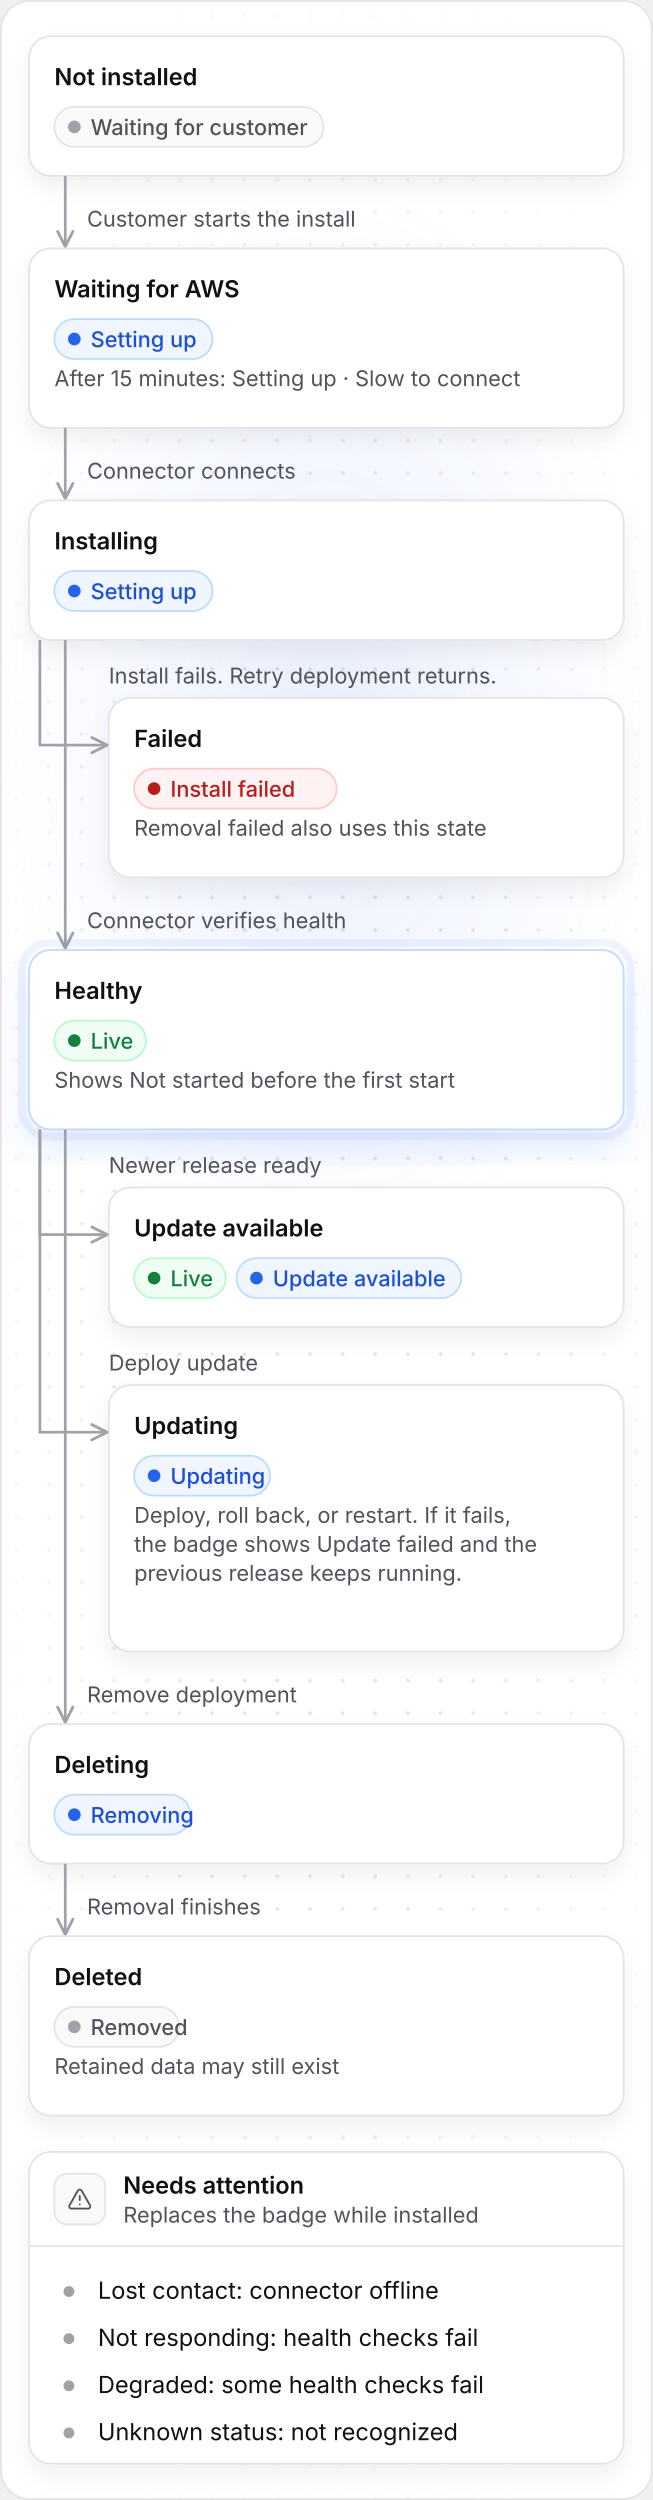
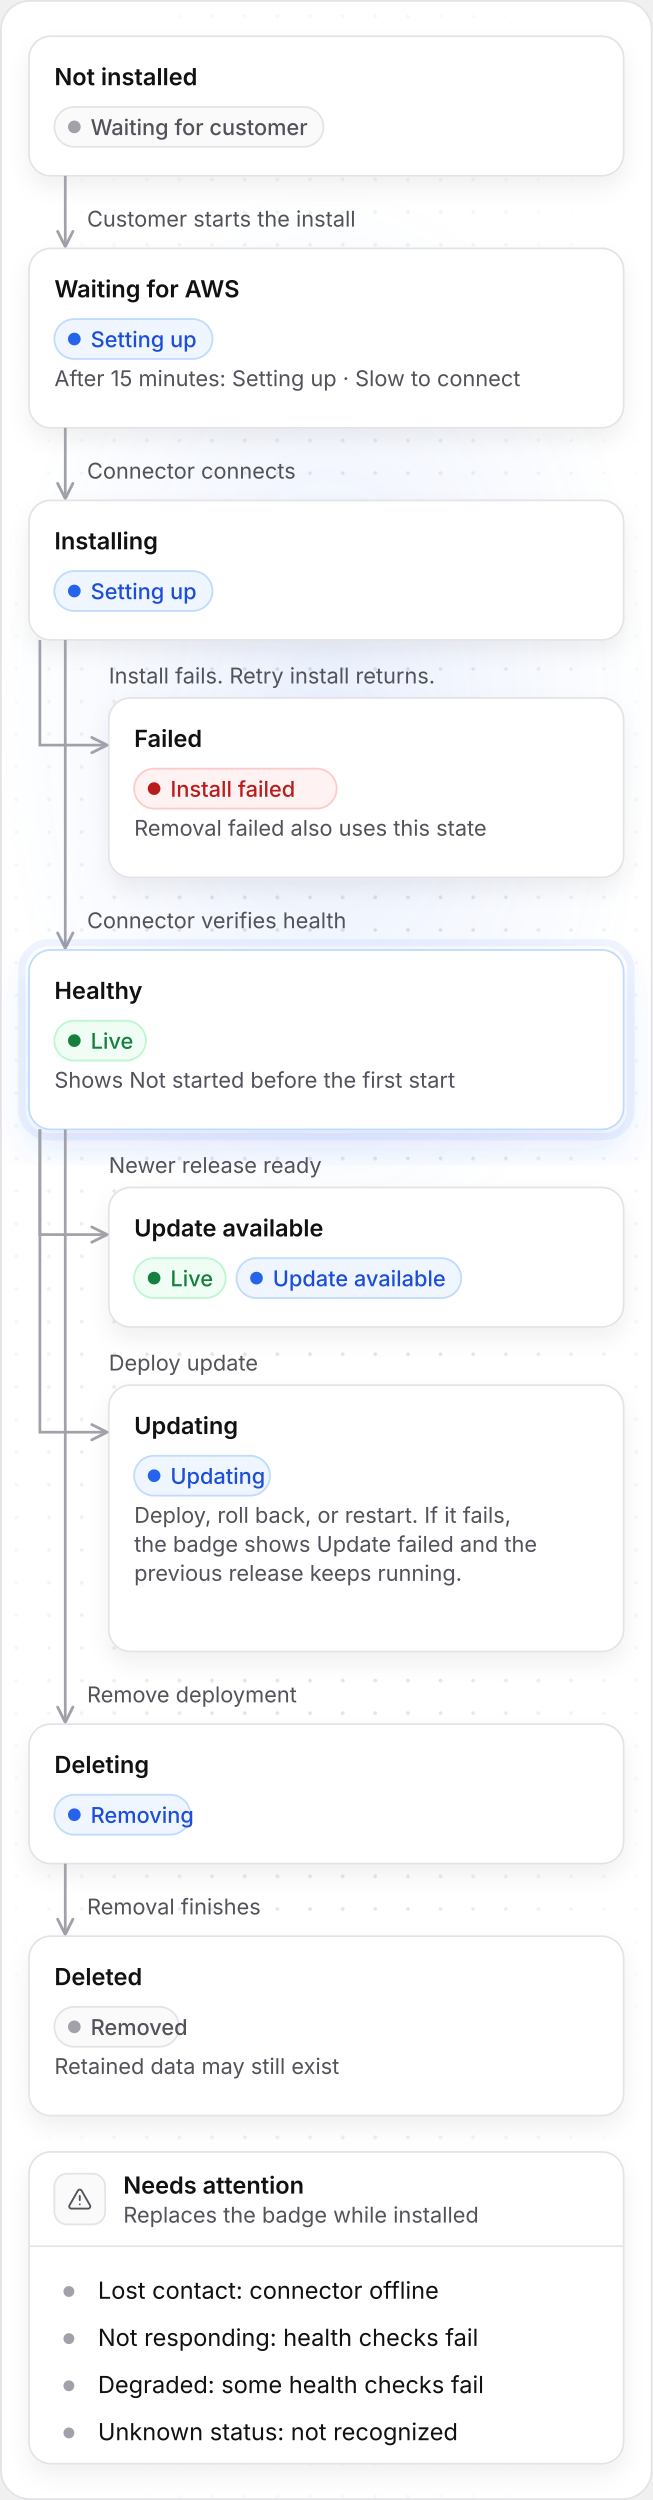
<svg xmlns="http://www.w3.org/2000/svg" width="360" height="1379" viewBox="0 0 360 1379" role="img" aria-labelledby="title desc">
  <defs>
    <style>
      text { font-family: Inter, "Inter Variable", ui-sans-serif, system-ui, -apple-system, "Segoe UI", sans-serif; fill: #111111; }
      .title { font-size: 13px; font-weight: 600; }
      .heading { font-size: 15px; font-weight: 600; letter-spacing: -0.01em; }
      .body { font-size: 13px; fill: #111111; }
      .label { font-size: 12px; font-weight: 600; fill: #52525B; }
      .note { font-size: 12px; fill: #52525B; }
      .badge { font-size: 12px; font-weight: 500; }
      .num { font-size: 12px; font-weight: 600; fill: #FFFFFF; }
      .mono { font-family: ui-monospace, SFMono-Regular, Menlo, Consolas, "Liberation Mono", monospace; font-size: 12px; fill: #71717A; }
      .mono-dark { font-family: ui-monospace, SFMono-Regular, Menlo, Consolas, "Liberation Mono", monospace; font-size: 12px; fill: #111111; }
      .mono-brand { font-family: ui-monospace, SFMono-Regular, Menlo, Consolas, "Liberation Mono", monospace; font-size: 12px; fill: #1D4ED8; }
      .boundary { fill: none; stroke: #A1A1AA; stroke-width: 1; stroke-dasharray: 5 4; }
      .tag { fill: #FFFFFF; stroke: #E4E4E7; }
      .band { fill: #FAFAFA; stroke: #E4E4E7; }
      .tile { fill: #FFFFFF; stroke: #E4E4E7; }
      .tile-optional { fill: #FFFFFF; stroke: #A1A1AA; stroke-dasharray: 4 3; }
      .icon-tile { fill: #FAFAFA; stroke: #E4E4E7; }
      .icon { fill: none; stroke: #52525B; stroke-width: 1.75; stroke-linecap: round; stroke-linejoin: round; }
      .track { fill: none; stroke: #A1A1AA; stroke-width: 1.5; }
      .track-dashed { fill: none; stroke: #A1A1AA; stroke-width: 1.5; stroke-dasharray: 4 4; }
      .beam { fill: none; stroke: #2563EB; stroke-width: 1.5; }
      .port { fill: #FFFFFF; stroke: #A1A1AA; stroke-width: 1.5; }
      .port-brand { fill: #FFFFFF; stroke: #2563EB; stroke-width: 1.5; }
    </style>
    <pattern id="dots" width="18" height="18" patternUnits="userSpaceOnUse">
      <circle cx="9" cy="9" r="1" fill="#D4D4D8" />
    </pattern>
    <radialGradient id="fade" cx="50%" cy="50%" r="60%">
      <stop offset="40%" stop-color="#FFFFFF" />
      <stop offset="100%" stop-color="#000000" />
    </radialGradient>
    <mask id="fade-mask">
      <rect width="360" height="1379" fill="url(#fade)" />
    </mask>
    <radialGradient id="light" cx="50%" cy="50%" r="50%">
      <stop offset="0%" stop-color="#2563EB" stop-opacity="0.10" />
      <stop offset="100%" stop-color="#2563EB" stop-opacity="0" />
    </radialGradient>
    <filter id="shadow" x="-10%" y="-20%" width="120%" height="160%">
      <feDropShadow dx="0" dy="1" stdDeviation="1" flood-color="#111111" flood-opacity="0.04" />
      <feDropShadow dx="0" dy="6" stdDeviation="6" flood-color="#111111" flood-opacity="0.06" />
    </filter>
    <filter id="shadow-brand" x="-10%" y="-10%" width="120%" height="130%">
      <feDropShadow dx="0" dy="1" stdDeviation="1" flood-color="#111111" flood-opacity="0.04" />
      <feDropShadow dx="0" dy="10" stdDeviation="10" flood-color="#2563EB" flood-opacity="0.14" />
    </filter>
    <marker id="arrow" viewBox="0 0 10 10" refX="8" refY="5" markerWidth="7" markerHeight="7" orient="auto-start-reverse">
      <path d="M1 1L9 5L1 9" fill="none" stroke="#A1A1AA" stroke-width="1.5" stroke-linecap="round" stroke-linejoin="round" />
    </marker>
    <marker id="arrow-brand" viewBox="0 0 10 10" refX="8" refY="5" markerWidth="7" markerHeight="7" orient="auto-start-reverse">
      <path d="M1 1L9 5L1 9" fill="none" stroke="#2563EB" stroke-width="1.5" stroke-linecap="round" stroke-linejoin="round" />
    </marker>
    <symbol id="i-alert" viewBox="0 0 24 24">
      <path d="m21.73 18-8-14a2 2 0 0 0-3.48 0l-8 14A2 2 0 0 0 4 21h16a2 2 0 0 0 1.73-3" />
      <path d="M12 9v4" />
      <path d="M12 17h.01" />
    </symbol>
  </defs>
  <g id="stage">
    <rect x="0.5" y="0.5" width="359" height="1378" rx="16" fill="#FFFFFF" stroke="#E4E4E7" />
    <rect x="1" y="1" width="358" height="1377" rx="16" fill="url(#dots)" mask="url(#fade-mask)" opacity="0.7" />
    <ellipse cx="180" cy="400" rx="180" ry="300" fill="url(#light)" />
  </g>
  <g id="not-installed">
    <rect class="tile" x="16" y="20" width="328" height="77" rx="12" filter="url(#shadow)" />
    <text class="title" x="30" y="47">Not installed</text>
    <rect x="30" y="59" width="148.4" height="22" rx="11" style="fill:#FAFAFA;stroke:#E4E4E7" />
    <circle cx="41" cy="70" r="3.5" fill="#A1A1AA" />
    <text class="badge" x="50" y="74.5" style="fill:#52525B">Waiting for customer</text>
  </g>
  <line class="track" x1="36" y1="97" x2="36" y2="135" marker-end="url(#arrow)" />
  <text class="note" x="48" y="125">Customer starts the install</text>
  <g id="waiting-for-aws">
    <rect class="tile" x="16" y="137" width="328" height="99" rx="12" filter="url(#shadow)" />
    <text class="title" x="30" y="164">Waiting for AWS</text>
    <rect x="30" y="176" width="87.2" height="22" rx="11" style="fill:#EFF6FF;stroke:#BFDBFE" />
    <circle cx="41" cy="187" r="3.5" fill="#2563EB" />
    <text class="badge" x="50" y="191.5" style="fill:#1D4ED8">Setting up</text>
    <text class="note" x="30" y="213">After 15 minutes: Setting up · Slow to connect</text>
  </g>
  <line class="track" x1="36" y1="236" x2="36" y2="274" marker-end="url(#arrow)" />
  <text class="note" x="48" y="264">Connector connects</text>
  <g id="installing">
    <rect class="tile" x="16" y="276" width="328" height="77" rx="12" filter="url(#shadow)" />
    <text class="title" x="30" y="303">Installing</text>
    <rect x="30" y="315" width="87.2" height="22" rx="11" style="fill:#EFF6FF;stroke:#BFDBFE" />
    <circle cx="41" cy="326" r="3.5" fill="#2563EB" />
    <text class="badge" x="50" y="330.5" style="fill:#1D4ED8">Setting up</text>
  </g>
-   <text class="note" x="60" y="377">Install fails. Retry deployment returns.</text>
+   <text class="note" x="60" y="377">Install fails. Retry install returns.</text>
  <g id="failed">
    <rect class="tile" x="60" y="385" width="284" height="99" rx="12" filter="url(#shadow)" />
    <text class="title" x="74" y="412">Failed</text>
    <rect x="74" y="424" width="111.68" height="22" rx="11" style="fill:#FEF2F2;stroke:#FECACA" />
    <circle cx="85" cy="435" r="3.5" fill="#B91C1C" />
    <text class="badge" x="94" y="439.5" style="fill:#B91C1C">Install failed</text>
    <text class="note" x="74" y="461">Removal failed also uses this state</text>
  </g>
  <path class="track" d="M22 353 V411 H58" marker-end="url(#arrow)" />
  <line class="track" x1="36" y1="353" x2="36" y2="522" marker-end="url(#arrow)" />
  <text class="note" x="48" y="512">Connector verifies health</text>
  <g id="healthy">
    <rect x="12" y="520" width="336" height="107" rx="15" style="fill:none;stroke:#2563EB;stroke-opacity:0.07;stroke-width:4" />
    <rect x="16" y="524" width="328" height="99" rx="12" style="fill:#FFFFFF;stroke:#BFDBFE" filter="url(#shadow-brand)" />
    <text class="title" x="30" y="551">Healthy</text>
    <rect x="30" y="563" width="50.48" height="22" rx="11" style="fill:#F0FDF4;stroke:#BBF7D0" />
    <circle cx="41" cy="574" r="3.5" fill="#15803D" />
    <text class="badge" x="50" y="578.5" style="fill:#15803D">Live</text>
    <text class="note" x="30" y="600">Shows Not started before the first start</text>
  </g>
  <text class="note" x="60" y="647">Newer release ready</text>
  <g id="update-available">
    <rect class="tile" x="60" y="655" width="284" height="77" rx="12" filter="url(#shadow)" />
    <text class="title" x="74" y="682">Update available</text>
    <rect x="74" y="694" width="50.48" height="22" rx="11" style="fill:#F0FDF4;stroke:#BBF7D0" />
    <circle cx="85" cy="705" r="3.5" fill="#15803D" />
    <text class="badge" x="94" y="709.5" style="fill:#15803D">Live</text>
    <rect x="130.48" y="694" width="123.92" height="22" rx="11" style="fill:#EFF6FF;stroke:#BFDBFE" />
    <circle cx="141.48" cy="705" r="3.5" fill="#2563EB" />
    <text class="badge" x="150.48" y="709.5" style="fill:#1D4ED8">Update available</text>
  </g>
  <path class="track" d="M22 623 V681 H58" marker-end="url(#arrow)" />
  <text class="note" x="60" y="756">Deploy update</text>
  <g id="updating">
    <rect class="tile" x="60" y="764" width="284" height="147" rx="12" filter="url(#shadow)" />
    <text class="title" x="74" y="791">Updating</text>
    <rect x="74" y="803" width="74.96" height="22" rx="11" style="fill:#EFF6FF;stroke:#BFDBFE" />
    <circle cx="85" cy="814" r="3.5" fill="#2563EB" />
    <text class="badge" x="94" y="818.5" style="fill:#1D4ED8">Updating</text>
    <text class="note" x="74" y="840">Deploy, roll back, or restart. If it fails,</text>
    <text class="note" x="74" y="856">the badge shows Update failed and the</text>
    <text class="note" x="74" y="872">previous release keeps running.</text>
  </g>
  <path class="track" d="M22 623 V790 H58" marker-end="url(#arrow)" />
  <line class="track" x1="36" y1="623" x2="36" y2="949" marker-end="url(#arrow)" />
  <text class="note" x="48" y="939">Remove deployment</text>
  <g id="deleting">
    <rect class="tile" x="16" y="951" width="328" height="77" rx="12" filter="url(#shadow)" />
    <text class="title" x="30" y="978">Deleting</text>
    <rect x="30" y="990" width="74.96" height="22" rx="11" style="fill:#EFF6FF;stroke:#BFDBFE" />
    <circle cx="41" cy="1001" r="3.5" fill="#2563EB" />
    <text class="badge" x="50" y="1005.5" style="fill:#1D4ED8">Removing</text>
  </g>
  <line class="track" x1="36" y1="1028" x2="36" y2="1066" marker-end="url(#arrow)" />
  <text class="note" x="48" y="1056">Removal finishes</text>
  <g id="deleted">
    <rect class="tile" x="16" y="1068" width="328" height="99" rx="12" filter="url(#shadow)" />
    <text class="title" x="30" y="1095">Deleted</text>
    <rect x="30" y="1107" width="68.84" height="22" rx="11" style="fill:#FAFAFA;stroke:#E4E4E7" />
    <circle cx="41" cy="1118" r="3.5" fill="#A1A1AA" />
    <text class="badge" x="50" y="1122.5" style="fill:#52525B">Removed</text>
    <text class="note" x="30" y="1144">Retained data may still exist</text>
  </g>
  <g id="needs-attention">
    <rect class="tile" x="16" y="1187" width="328" height="172" rx="12" filter="url(#shadow)" />
    <rect x="30" y="1199" width="28" height="28" rx="7" class="icon-tile" />
    <use href="#i-alert" class="icon" x="37" y="1206" width="14" height="14" />
    <text class="title" x="68" y="1210">Needs attention</text>
    <text class="note" x="68" y="1226">Replaces the badge while installed</text>
    <line x1="16" y1="1239" x2="344" y2="1239" stroke="#E4E4E7" />
    <rect x="35" y="1261" width="6" height="6" rx="3" style="fill:#A1A1AA" />
    <text class="body" x="54" y="1268">Lost contact: connector offline</text>
    <rect x="35" y="1287" width="6" height="6" rx="3" style="fill:#A1A1AA" />
    <text class="body" x="54" y="1294">Not responding: health checks fail</text>
    <rect x="35" y="1313" width="6" height="6" rx="3" style="fill:#A1A1AA" />
    <text class="body" x="54" y="1320">Degraded: some health checks fail</text>
    <rect x="35" y="1339" width="6" height="6" rx="3" style="fill:#A1A1AA" />
    <text class="body" x="54" y="1346">Unknown status: not recognized</text>
  </g>
</svg>
